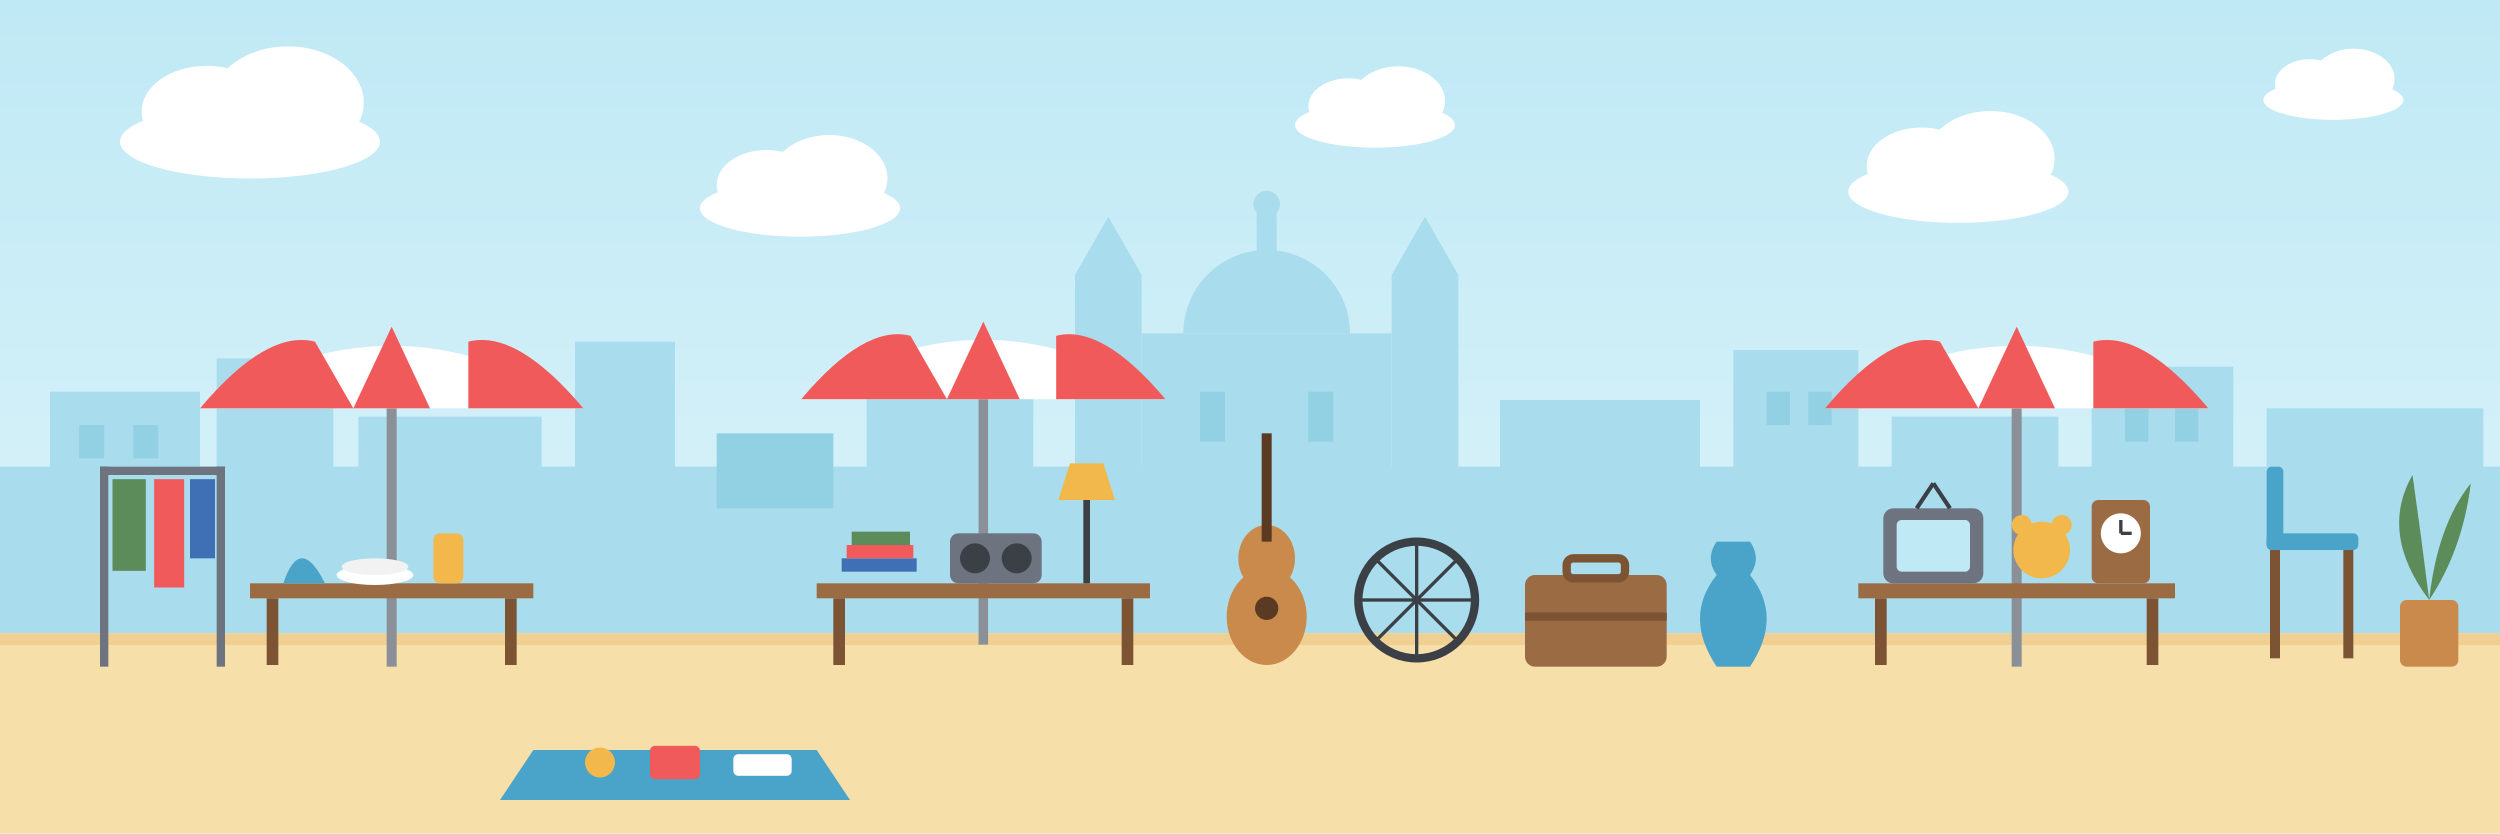
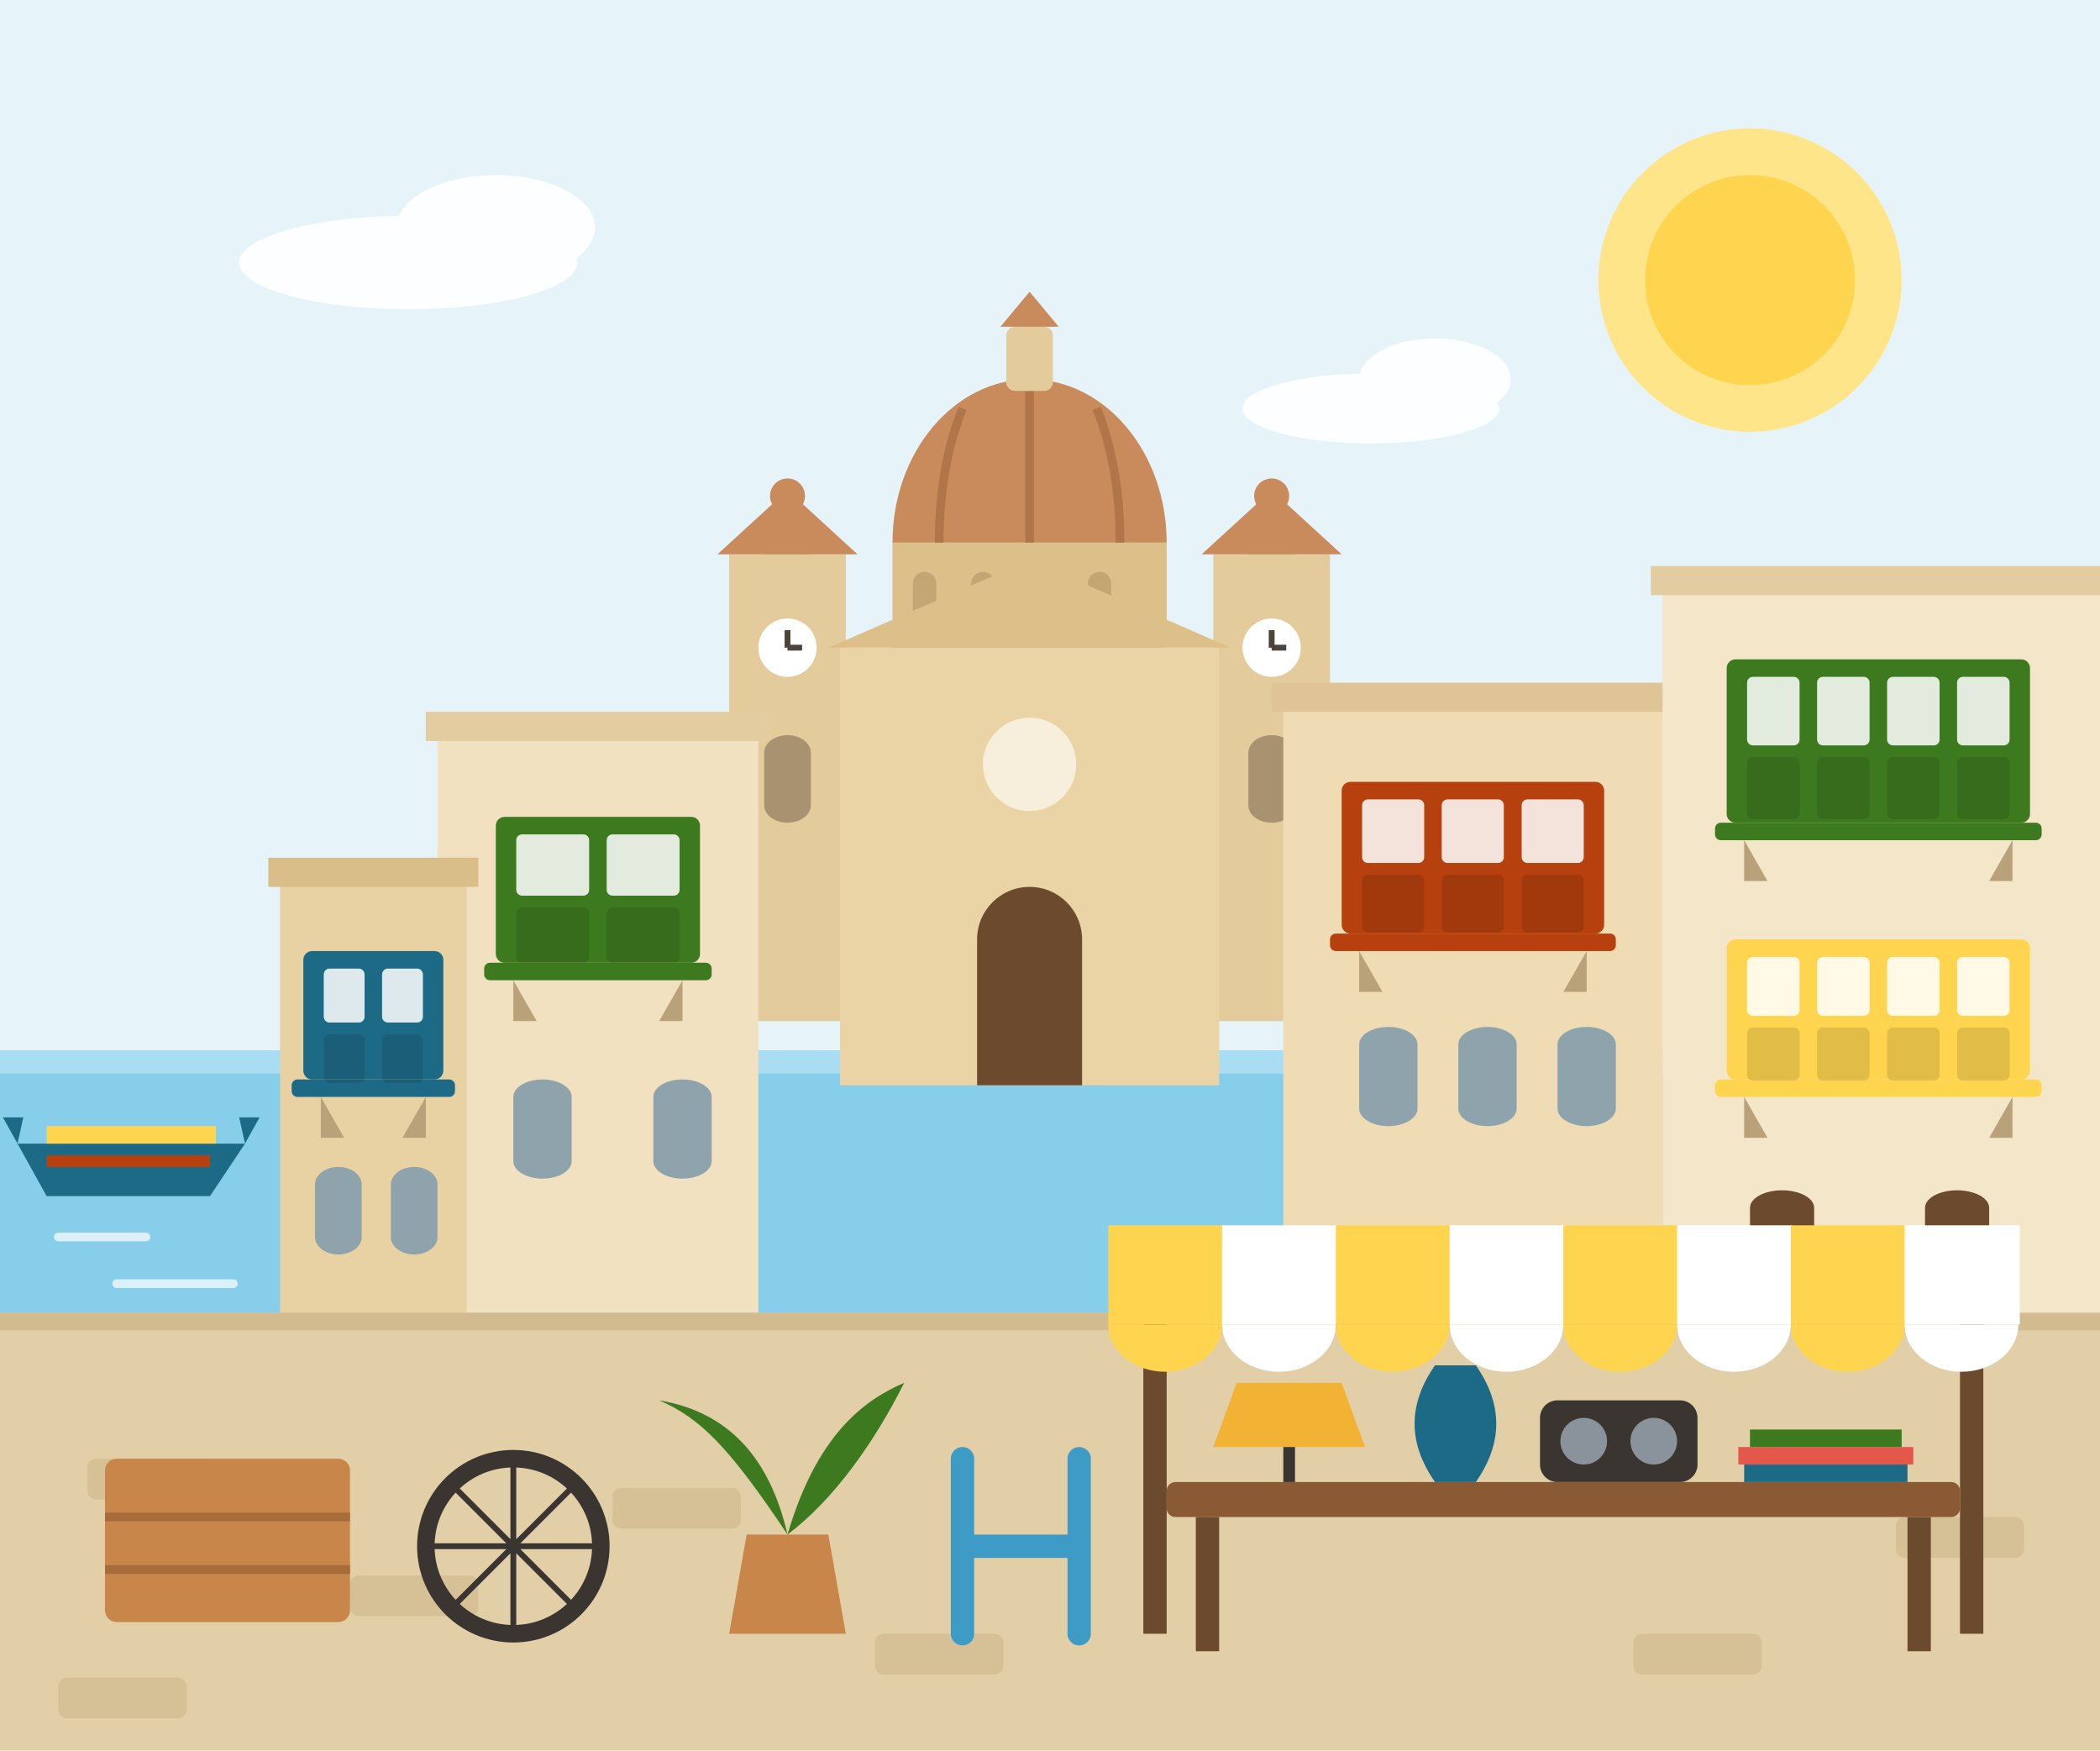
- <svg xmlns="http://www.w3.org/2000/svg" viewBox="0 0 3000 1000" preserveAspectRatio="xMidYMid slice">
-   <defs>
-     <linearGradient id="sky" x1="0" y1="0" x2="0" y2="1">
-       <stop offset="0" stop-color="#bfe9f5" />
-       <stop offset="1" stop-color="#e3f6fb" />
-     </linearGradient>
-     <g id="cloud" fill="#ffffff">
-       <ellipse cx="0" cy="0" rx="120" ry="34" />
-       <ellipse cx="-40" cy="-28" rx="60" ry="42" />
-       <ellipse cx="35" cy="-36" rx="70" ry="52" />
+ <svg xmlns="http://www.w3.org/2000/svg" viewBox="0 0 720 600" width="720" height="600" role="img" aria-label="Illustration of a Maltese street market with limestone houses, balconies and a church dome by the sea">
+   <rect width="720" height="600" fill="#E6F4FA" />
+   <circle cx="600" cy="96" r="52" fill="#FFE58A" />
+   <circle cx="600" cy="96" r="36" fill="#FFD54F" />
+   <g fill="#fff" opacity=".9">
+     <ellipse cx="140" cy="90" rx="58" ry="16" />
+     <ellipse cx="170" cy="78" rx="34" ry="18" />
+     <ellipse cx="470" cy="140" rx="44" ry="12" />
+     <ellipse cx="492" cy="130" rx="26" ry="14" />
+   </g>
+   <rect x="0" y="360" width="720" height="110" fill="#87CEEB" />
+   <rect x="0" y="360" width="720" height="8" fill="#A9DDF2" />
+   <g stroke="#fff" stroke-width="3" stroke-linecap="round" opacity=".7">
+     <path d="M20 424h30M40 440h40" />
+   </g>
+   <path d="M6 392 h78 l-12 18 h-56z" fill="#1D6A87" />
+   <path d="M16 392 h58 v-6 h-58z" fill="#FFD54F" />
+   <path d="M6 392 l-5 -9 h7z" fill="#1D6A87" />
+   <path d="M84 392 l5 -9 h-7z" fill="#1D6A87" />
+   <rect x="16" y="396" width="56" height="4" fill="#B7410E" />
+   <g>
+     <rect x="262" y="176" width="16" height="16" fill="#D8BE8E" />
+     <circle cx="270" cy="170" r="6" fill="#C98B5B" />
+     <rect x="428" y="176" width="16" height="16" fill="#D8BE8E" />
+     <circle cx="436" cy="170" r="6" fill="#C98B5B" />
+     <rect x="250" y="190" width="40" height="160" fill="#E4CB9C" />
+     <rect x="416" y="190" width="40" height="160" fill="#E4CB9C" />
+     <path d="M246 190 h48 l-24 -22z M412 190 h48 l-24 -22z" fill="#C98B5B" />
+     <circle cx="270" cy="222" r="10" fill="#fff" />
+     <circle cx="436" cy="222" r="10" fill="#fff" />
+     <path d="M270 222 v-6 M270 222 h5 M436 222 v-6 M436 222 h5" stroke="#4A443C" stroke-width="2" />
+     <rect x="262" y="252" width="16" height="30" rx="8.0" ry="6" fill="#A89270" />
+     <rect x="428" y="252" width="16" height="30" rx="8.0" ry="6" fill="#A89270" />
+     <rect x="306" y="186" width="94" height="36" fill="#DDBF8A" />
+     <path d="M306 186 a47 56 0 0 1 94 0z" fill="#C98B5B" />
+     <path d="M353 130 v56 M330 140 q-8 20 -8 46 M376 140 q8 20 8 46" stroke="#B0764A" stroke-width="3" fill="none" />
+     <rect x="345" y="112" width="16" height="22" rx="3" fill="#E4CB9C" />
+     <path d="M343 112 h20 l-10 -12z" fill="#C98B5B" />
+     <g fill="#C4A574">
+       <rect x="313" y="196" width="8" height="18" rx="4" />
+       <rect x="333" y="196" width="8" height="18" rx="4" />
+       <rect x="353" y="196" width="8" height="18" rx="4" />
+       <rect x="373" y="196" width="8" height="18" rx="4" />
    </g>
-     <g id="umbrella">
-       <rect x="-6" y="0" width="12" height="330" fill="#8a8f98" />
-       <path d="M-230 20 Q0 -130 230 20 Z" fill="#ffffff" />
-       <path d="M-230 20 Q-150 -75 -92 -60 L-46 20 Z M-46 20 L0 -78 L46 20 Z M92 -60 Q150 -75 230 20 L92 20 Z" fill="#f05a5a" />
-     </g>
-   </defs>
-   <rect width="3000" height="1000" fill="url(#sky)" />
-   <use href="#cloud" transform="translate(300 170) scale(1.3)" />
-   <use href="#cloud" transform="translate(960 250)" />
-   <use href="#cloud" transform="translate(1650 150) scale(0.8)" />
-   <use href="#cloud" transform="translate(2350 230) scale(1.1)" />
-   <use href="#cloud" transform="translate(2800 120) scale(0.7)" />
-   <g fill="#a9dcec">
-     <rect x="0" y="560" width="3000" height="200" />
-     <rect x="60" y="470" width="180" height="140" />
-     <rect x="260" y="430" width="140" height="180" />
-     <rect x="430" y="500" width="220" height="110" />
-     <rect x="690" y="410" width="120" height="200" />
-     <rect x="1040" y="460" width="200" height="150" />
-     <rect x="1290" y="330" width="80" height="280" />
-     <path d="M1290 330 L1330 260 L1370 330 Z" />
-     <rect x="1370" y="400" width="300" height="210" />
-     <path d="M1420 400 A100 100 0 0 1 1620 400 Z" />
-     <rect x="1508" y="250" width="24" height="60" />
-     <circle cx="1520" cy="245" r="16" />
-     <rect x="1670" y="330" width="80" height="280" />
-     <path d="M1670 330 L1710 260 L1750 330 Z" />
-     <rect x="1800" y="480" width="240" height="130" />
-     <rect x="2080" y="420" width="150" height="190" />
-     <rect x="2270" y="500" width="200" height="110" />
-     <rect x="2510" y="440" width="170" height="170" />
-     <rect x="2720" y="490" width="260" height="120" />
+     <rect x="288" y="222" width="130" height="150" fill="#EAD4A6" />
+     <path d="M284 222 h138 l-69 -30z" fill="#DDBF8A" />
+     <circle cx="353" cy="262" r="16" fill="#fff" opacity=".6" />
+     <path d="M335 372 v-50 a18 18 0 0 1 36 0 v50z" fill="#6B4A2E" />
  </g>
-   <g fill="#92d0e3">
-     <rect x="860" y="520" width="140" height="90" />
-     <rect x="95" y="510" width="30" height="40" />
-     <rect x="160" y="510" width="30" height="40" />
-     <rect x="2120" y="470" width="28" height="40" />
-     <rect x="2170" y="470" width="28" height="40" />
-     <rect x="2550" y="490" width="28" height="40" />
-     <rect x="2610" y="490" width="28" height="40" />
-     <rect x="1440" y="470" width="30" height="60" />
-     <rect x="1570" y="470" width="30" height="60" />
+   <rect x="150" y="250" width="110" height="200" fill="#F1E1C0" />
+   <rect x="146" y="244" width="118" height="10" fill="#E2CCA0" />
+   <rect x="170" y="280" width="70" height="50" rx="3" fill="#3D7A1F" />
+   <rect x="166" y="330" width="78" height="6" rx="2" fill="#3D7A1F" />
+   <rect x="177.0" y="286" width="25.0" height="21.0" rx="2" fill="#FFFFFF" opacity=".85" />
+   <rect x="177.0" y="311.0" width="25.0" height="19.0" rx="2" fill="#000" opacity=".12" />
+   <rect x="208.0" y="286" width="25.0" height="21.0" rx="2" fill="#FFFFFF" opacity=".85" />
+   <rect x="208.0" y="311.0" width="25.0" height="19.0" rx="2" fill="#000" opacity=".12" />
+   <path d="M176 336 l8 14 h-8z M234 336 l-8 14 h8z" fill="#B9A27A" />
+   <rect x="176" y="370" width="20" height="34" rx="10.0" ry="6" fill="#8FA3AD" />
+   <rect x="224" y="370" width="20" height="34" rx="10.0" ry="6" fill="#8FA3AD" />
+   <rect x="96" y="300" width="64" height="160" fill="#E8D1A2" />
+   <rect x="92" y="294" width="72" height="10" fill="#D9BE8A" />
+   <rect x="104" y="326" width="48" height="44" rx="3" fill="#1D6A87" />
+   <rect x="100" y="370" width="56" height="6" rx="2" fill="#1D6A87" />
+   <rect x="111.0" y="332" width="14.0" height="18.5" rx="2" fill="#FFFFFF" opacity=".85" />
+   <rect x="111.0" y="354.5" width="14.0" height="16.7" rx="2" fill="#000" opacity=".12" />
+   <rect x="131.0" y="332" width="14.0" height="18.5" rx="2" fill="#FFFFFF" opacity=".85" />
+   <rect x="131.0" y="354.5" width="14.0" height="16.7" rx="2" fill="#000" opacity=".12" />
+   <path d="M110 376 l8 14 h-8z M146 376 l-8 14 h8z" fill="#B9A27A" />
+   <rect x="108" y="400" width="16" height="30" rx="8.0" ry="6" fill="#8FA3AD" />
+   <rect x="134" y="400" width="16" height="30" rx="8.0" ry="6" fill="#8FA3AD" />
+   <rect x="440" y="240" width="130" height="220" fill="#EFDCB4" />
+   <rect x="436" y="234" width="138" height="10" fill="#DEC496" />
+   <rect x="460" y="268" width="90" height="52" rx="3" fill="#B7410E" />
+   <rect x="456" y="320" width="98" height="6" rx="2" fill="#B7410E" />
+   <rect x="467.0" y="274" width="21.3" height="21.8" rx="2" fill="#FFFFFF" opacity=".85" />
+   <rect x="467.0" y="299.8" width="21.3" height="19.8" rx="2" fill="#000" opacity=".12" />
+   <rect x="494.3" y="274" width="21.3" height="21.8" rx="2" fill="#FFFFFF" opacity=".85" />
+   <rect x="494.3" y="299.8" width="21.3" height="19.8" rx="2" fill="#000" opacity=".12" />
+   <rect x="521.7" y="274" width="21.3" height="21.8" rx="2" fill="#FFFFFF" opacity=".85" />
+   <rect x="521.7" y="299.8" width="21.3" height="19.8" rx="2" fill="#000" opacity=".12" />
+   <path d="M466 326 l8 14 h-8z M544 326 l-8 14 h8z" fill="#B9A27A" />
+   <rect x="466" y="352" width="20" height="34" rx="10.0" ry="6" fill="#8FA3AD" />
+   <rect x="500" y="352" width="20" height="34" rx="10.0" ry="6" fill="#8FA3AD" />
+   <rect x="534" y="352" width="20" height="34" rx="10.0" ry="6" fill="#8FA3AD" />
+   <rect x="570" y="200" width="150" height="260" fill="#F4E6C8" />
+   <rect x="566" y="194" width="158" height="10" fill="#E2CCA0" />
+   <rect x="592" y="226" width="104" height="56" rx="3" fill="#3D7A1F" />
+   <rect x="588" y="282" width="112" height="6" rx="2" fill="#3D7A1F" />
+   <rect x="599.0" y="232" width="18.0" height="23.5" rx="2" fill="#FFFFFF" opacity=".85" />
+   <rect x="599.0" y="259.5" width="18.0" height="21.3" rx="2" fill="#000" opacity=".12" />
+   <rect x="623.0" y="232" width="18.0" height="23.5" rx="2" fill="#FFFFFF" opacity=".85" />
+   <rect x="623.0" y="259.5" width="18.0" height="21.3" rx="2" fill="#000" opacity=".12" />
+   <rect x="647.0" y="232" width="18.0" height="23.5" rx="2" fill="#FFFFFF" opacity=".85" />
+   <rect x="647.0" y="259.5" width="18.0" height="21.3" rx="2" fill="#000" opacity=".12" />
+   <rect x="671.0" y="232" width="18.0" height="23.5" rx="2" fill="#FFFFFF" opacity=".85" />
+   <rect x="671.0" y="259.5" width="18.0" height="21.3" rx="2" fill="#000" opacity=".12" />
+   <path d="M598 288 l8 14 h-8z M690 288 l-8 14 h8z" fill="#B9A27A" />
+   <rect x="592" y="322" width="104" height="48" rx="3" fill="#FFD54F" />
+   <rect x="588" y="370" width="112" height="6" rx="2" fill="#FFD54F" />
+   <rect x="599.0" y="328" width="18.0" height="20.2" rx="2" fill="#FFFFFF" opacity=".85" />
+   <rect x="599.0" y="352.2" width="18.0" height="18.2" rx="2" fill="#000" opacity=".12" />
+   <rect x="623.0" y="328" width="18.0" height="20.2" rx="2" fill="#FFFFFF" opacity=".85" />
+   <rect x="623.0" y="352.2" width="18.0" height="18.2" rx="2" fill="#000" opacity=".12" />
+   <rect x="647.0" y="328" width="18.0" height="20.2" rx="2" fill="#FFFFFF" opacity=".85" />
+   <rect x="647.0" y="352.2" width="18.0" height="18.2" rx="2" fill="#000" opacity=".12" />
+   <rect x="671.0" y="328" width="18.0" height="20.2" rx="2" fill="#FFFFFF" opacity=".85" />
+   <rect x="671.0" y="352.2" width="18.0" height="18.2" rx="2" fill="#000" opacity=".12" />
+   <path d="M598 376 l8 14 h-8z M690 376 l-8 14 h8z" fill="#B9A27A" />
+   <rect x="600" y="408" width="22" height="40" rx="11.0" ry="6" fill="#6B4A2E" />
+   <rect x="660" y="408" width="22" height="40" rx="11.0" ry="6" fill="#6B4A2E" />
+   <rect x="0" y="450" width="720" height="150" fill="#E2CFA8" />
+   <rect x="0" y="450" width="720" height="6" fill="#D2BC8F" />
+   <g fill="#D6C196">
+     <rect x="30" y="500" width="44" height="14" rx="3" />
+     <rect x="120" y="540" width="44" height="14" rx="3" />
+     <rect x="210" y="510" width="44" height="14" rx="3" />
+     <rect x="300" y="560" width="44" height="14" rx="3" />
+     <rect x="560" y="560" width="44" height="14" rx="3" />
+     <rect x="650" y="520" width="44" height="14" rx="3" />
+     <rect x="20" y="575" width="44" height="14" rx="3" />
  </g>
-   <rect x="0" y="760" width="3000" height="240" fill="#f7dfa9" />
-   <rect x="0" y="760" width="3000" height="14" fill="#efd092" />
-   <use href="#umbrella" transform="translate(470 470)" />
-   <rect x="300" y="700" width="340" height="18" fill="#9b6b43" />
-   <rect x="320" y="718" width="14" height="80" fill="#7c5434" />
-   <rect x="606" y="718" width="14" height="80" fill="#7c5434" />
-   <path d="M340 700 q20 -60 50 0 Z" fill="#4aa3c9" />
-   <ellipse cx="450" cy="690" rx="46" ry="12" fill="#ffffff" />
-   <ellipse cx="450" cy="680" rx="40" ry="10" fill="#f2f2f2" />
-   <rect x="520" y="640" width="36" height="60" rx="8" fill="#f2b84b" />
-   <rect x="120" y="560" width="10" height="240" fill="#6d7480" />
-   <rect x="260" y="560" width="10" height="240" fill="#6d7480" />
-   <rect x="120" y="560" width="150" height="10" fill="#6d7480" />
-   <path d="M135 575 h40 v110 h-40 Z" fill="#5b8c5a" />
-   <path d="M185 575 h36 v130 h-36 Z" fill="#f05a5a" />
-   <path d="M228 575 h30 v95 h-30 Z" fill="#3f6fb5" />
-   <use href="#umbrella" transform="translate(1180 460) scale(0.95)" />
-   <rect x="980" y="700" width="400" height="18" fill="#9b6b43" />
-   <rect x="1000" y="718" width="14" height="80" fill="#7c5434" />
-   <rect x="1346" y="718" width="14" height="80" fill="#7c5434" />
-   <rect x="1010" y="670" width="90" height="16" fill="#3f6fb5" />
-   <rect x="1016" y="654" width="80" height="16" fill="#f05a5a" />
-   <rect x="1022" y="638" width="70" height="16" fill="#5b8c5a" />
-   <rect x="1140" y="640" width="110" height="60" rx="10" fill="#6d7480" />
-   <circle cx="1170" cy="670" r="18" fill="#3b3f46" />
-   <circle cx="1220" cy="670" r="18" fill="#3b3f46" />
-   <rect x="1300" y="600" width="8" height="100" fill="#3b3f46" />
-   <path d="M1270 600 h68 l-14 -44 h-40 Z" fill="#f2b84b" />
-   <g transform="translate(1520 610)">
-     <ellipse cx="0" cy="130" rx="48" ry="58" fill="#c98a4b" />
-     <ellipse cx="0" cy="60" rx="34" ry="40" fill="#c98a4b" />
-     <circle cx="0" cy="120" r="14" fill="#5a3a22" />
-     <rect x="-6" y="-90" width="12" height="130" fill="#5a3a22" />
+   <rect x="392" y="440" width="8" height="120" fill="#6B4A2E" />
+   <rect x="672" y="440" width="8" height="120" fill="#6B4A2E" />
+   <rect x="380.0" y="420" width="39.5" height="34" fill="#FFD54F" />
+   <path d="M380.0 454 a19.5 16.2 0 0 0 39.0 0z" fill="#FFD54F" />
+   <rect x="419.0" y="420" width="39.5" height="34" fill="#FFFFFF" />
+   <path d="M419.0 454 a19.5 16.2 0 0 0 39.0 0z" fill="#FFFFFF" />
+   <rect x="458.0" y="420" width="39.5" height="34" fill="#FFD54F" />
+   <path d="M458.0 454 a19.5 16.2 0 0 0 39.0 0z" fill="#FFD54F" />
+   <rect x="497.0" y="420" width="39.5" height="34" fill="#FFFFFF" />
+   <path d="M497.0 454 a19.5 16.2 0 0 0 39.0 0z" fill="#FFFFFF" />
+   <rect x="536.0" y="420" width="39.5" height="34" fill="#FFD54F" />
+   <path d="M536.0 454 a19.5 16.2 0 0 0 39.0 0z" fill="#FFD54F" />
+   <rect x="575.0" y="420" width="39.5" height="34" fill="#FFFFFF" />
+   <path d="M575.0 454 a19.5 16.2 0 0 0 39.0 0z" fill="#FFFFFF" />
+   <rect x="614.0" y="420" width="39.5" height="34" fill="#FFD54F" />
+   <path d="M614.0 454 a19.5 16.2 0 0 0 39.0 0z" fill="#FFD54F" />
+   <rect x="653.0" y="420" width="39.5" height="34" fill="#FFFFFF" />
+   <path d="M653.0 454 a19.5 16.2 0 0 0 39.0 0z" fill="#FFFFFF" />
+   <rect x="400" y="508" width="272" height="12" rx="3" fill="#8A5A34" />
+   <rect x="410" y="520" width="8" height="46" fill="#6B4A2E" />
+   <rect x="654" y="520" width="8" height="46" fill="#6B4A2E" />
+   <path d="M424 474 h36 l8 22 h-52z" fill="#F2B233" />
+   <rect x="440" y="496" width="4" height="12" fill="#3A3530" />
+   <path d="M492 508 q-14 -20 0 -40 h14 q14 20 0 40z" fill="#1D6A87" />
+   <rect x="528" y="480" width="54" height="28" rx="6" fill="#3A3530" />
+   <circle cx="543" cy="494" r="8" fill="#8A929B" />
+   <circle cx="567" cy="494" r="8" fill="#8A929B" />
+   <rect x="596" y="496" width="60" height="6" fill="#E4574B" />
+   <rect x="600" y="490" width="52" height="6" fill="#3D7A1F" />
+   <rect x="598" y="502" width="56" height="6" fill="#1D6A87" />
+   <rect x="36" y="500" width="84" height="56" rx="4" fill="#C9864A" />
+   <path d="M36 520 h84 M36 538 h84" stroke="#A86C3A" stroke-width="3" />
+   <circle cx="176" cy="530" r="30" fill="none" stroke="#3A3530" stroke-width="6" />
+   <path d="M176 500 v60 M146 530 h60 M155 509 l42 42 M197 509 l-42 42" stroke="#3A3530" stroke-width="2" />
+   <path d="M250 560 h40 l-6 -34 h-28z" fill="#C9864A" />
+   <path d="M270 526 c-20 -30 -30 -40 -44 -46 c24 4 38 20 44 46z M270 526 c10 -34 26 -46 40 -52 c-10 20 -24 40 -40 52z" fill="#3D7A1F" />
+   <g stroke="#3E9BC6" stroke-width="8" stroke-linecap="round" fill="none">
+     <path d="M330 500 v60 M330 530 h40 v30 M370 500 v30" />
  </g>
-   <g fill="none" stroke="#3b3f46" stroke-width="10">
-     <circle cx="1700" cy="720" r="70" />
-     <path d="M1700 650 V790 M1630 720 H1770 M1650 670 L1750 770 M1750 670 L1650 770" stroke-width="4" />
-   </g>
-   <rect x="1830" y="690" width="170" height="110" rx="12" fill="#9b6b43" />
-   <rect x="1880" y="670" width="70" height="24" rx="8" fill="none" stroke="#7c5434" stroke-width="10" />
-   <rect x="1830" y="735" width="170" height="10" fill="#7c5434" />
-   <path d="M2060 800 q-40 -60 0 -110 q-14 -20 0 -40 h40 q14 20 0 40 q40 50 0 110 Z" fill="#4aa3c9" />
-   <use href="#umbrella" transform="translate(2420 470)" />
-   <rect x="2230" y="700" width="380" height="18" fill="#9b6b43" />
-   <rect x="2250" y="718" width="14" height="80" fill="#7c5434" />
-   <rect x="2576" y="718" width="14" height="80" fill="#7c5434" />
-   <rect x="2260" y="610" width="120" height="90" rx="12" fill="#6d7480" />
-   <rect x="2276" y="624" width="88" height="62" rx="6" fill="#bfe9f5" />
-   <path d="M2300 610 l20 -30 M2340 610 l-20 -30" stroke="#3b3f46" stroke-width="5" />
-   <circle cx="2450" cy="660" r="34" fill="#f2b84b" />
-   <circle cx="2426" cy="630" r="12" fill="#f2b84b" />
-   <circle cx="2474" cy="630" r="12" fill="#f2b84b" />
-   <rect x="2510" y="600" width="70" height="100" rx="8" fill="#9b6b43" />
-   <circle cx="2545" cy="640" r="24" fill="#ffffff" />
-   <path d="M2545 640 V624 M2545 640 H2558" stroke="#3b3f46" stroke-width="4" />
-   <rect x="2720" y="640" width="110" height="20" rx="6" fill="#4aa3c9" />
-   <rect x="2720" y="560" width="20" height="100" rx="6" fill="#4aa3c9" />
-   <rect x="2724" y="660" width="12" height="130" fill="#7c5434" />
-   <rect x="2812" y="660" width="12" height="130" fill="#7c5434" />
-   <rect x="2880" y="720" width="70" height="80" rx="8" fill="#c98a4b" />
-   <path d="M2915 720 q-60 -80 -20 -150 q10 70 20 150 q10 -90 50 -140 q-10 80 -50 140" fill="#5b8c5a" />
-   <path d="M640 900 L980 900 L1020 960 L600 960 Z" fill="#4aa3c9" />
-   <circle cx="720" cy="915" r="18" fill="#f2b84b" />
-   <rect x="780" y="895" width="60" height="40" rx="6" fill="#f05a5a" />
-   <rect x="880" y="905" width="70" height="26" rx="6" fill="#ffffff" />
</svg>
